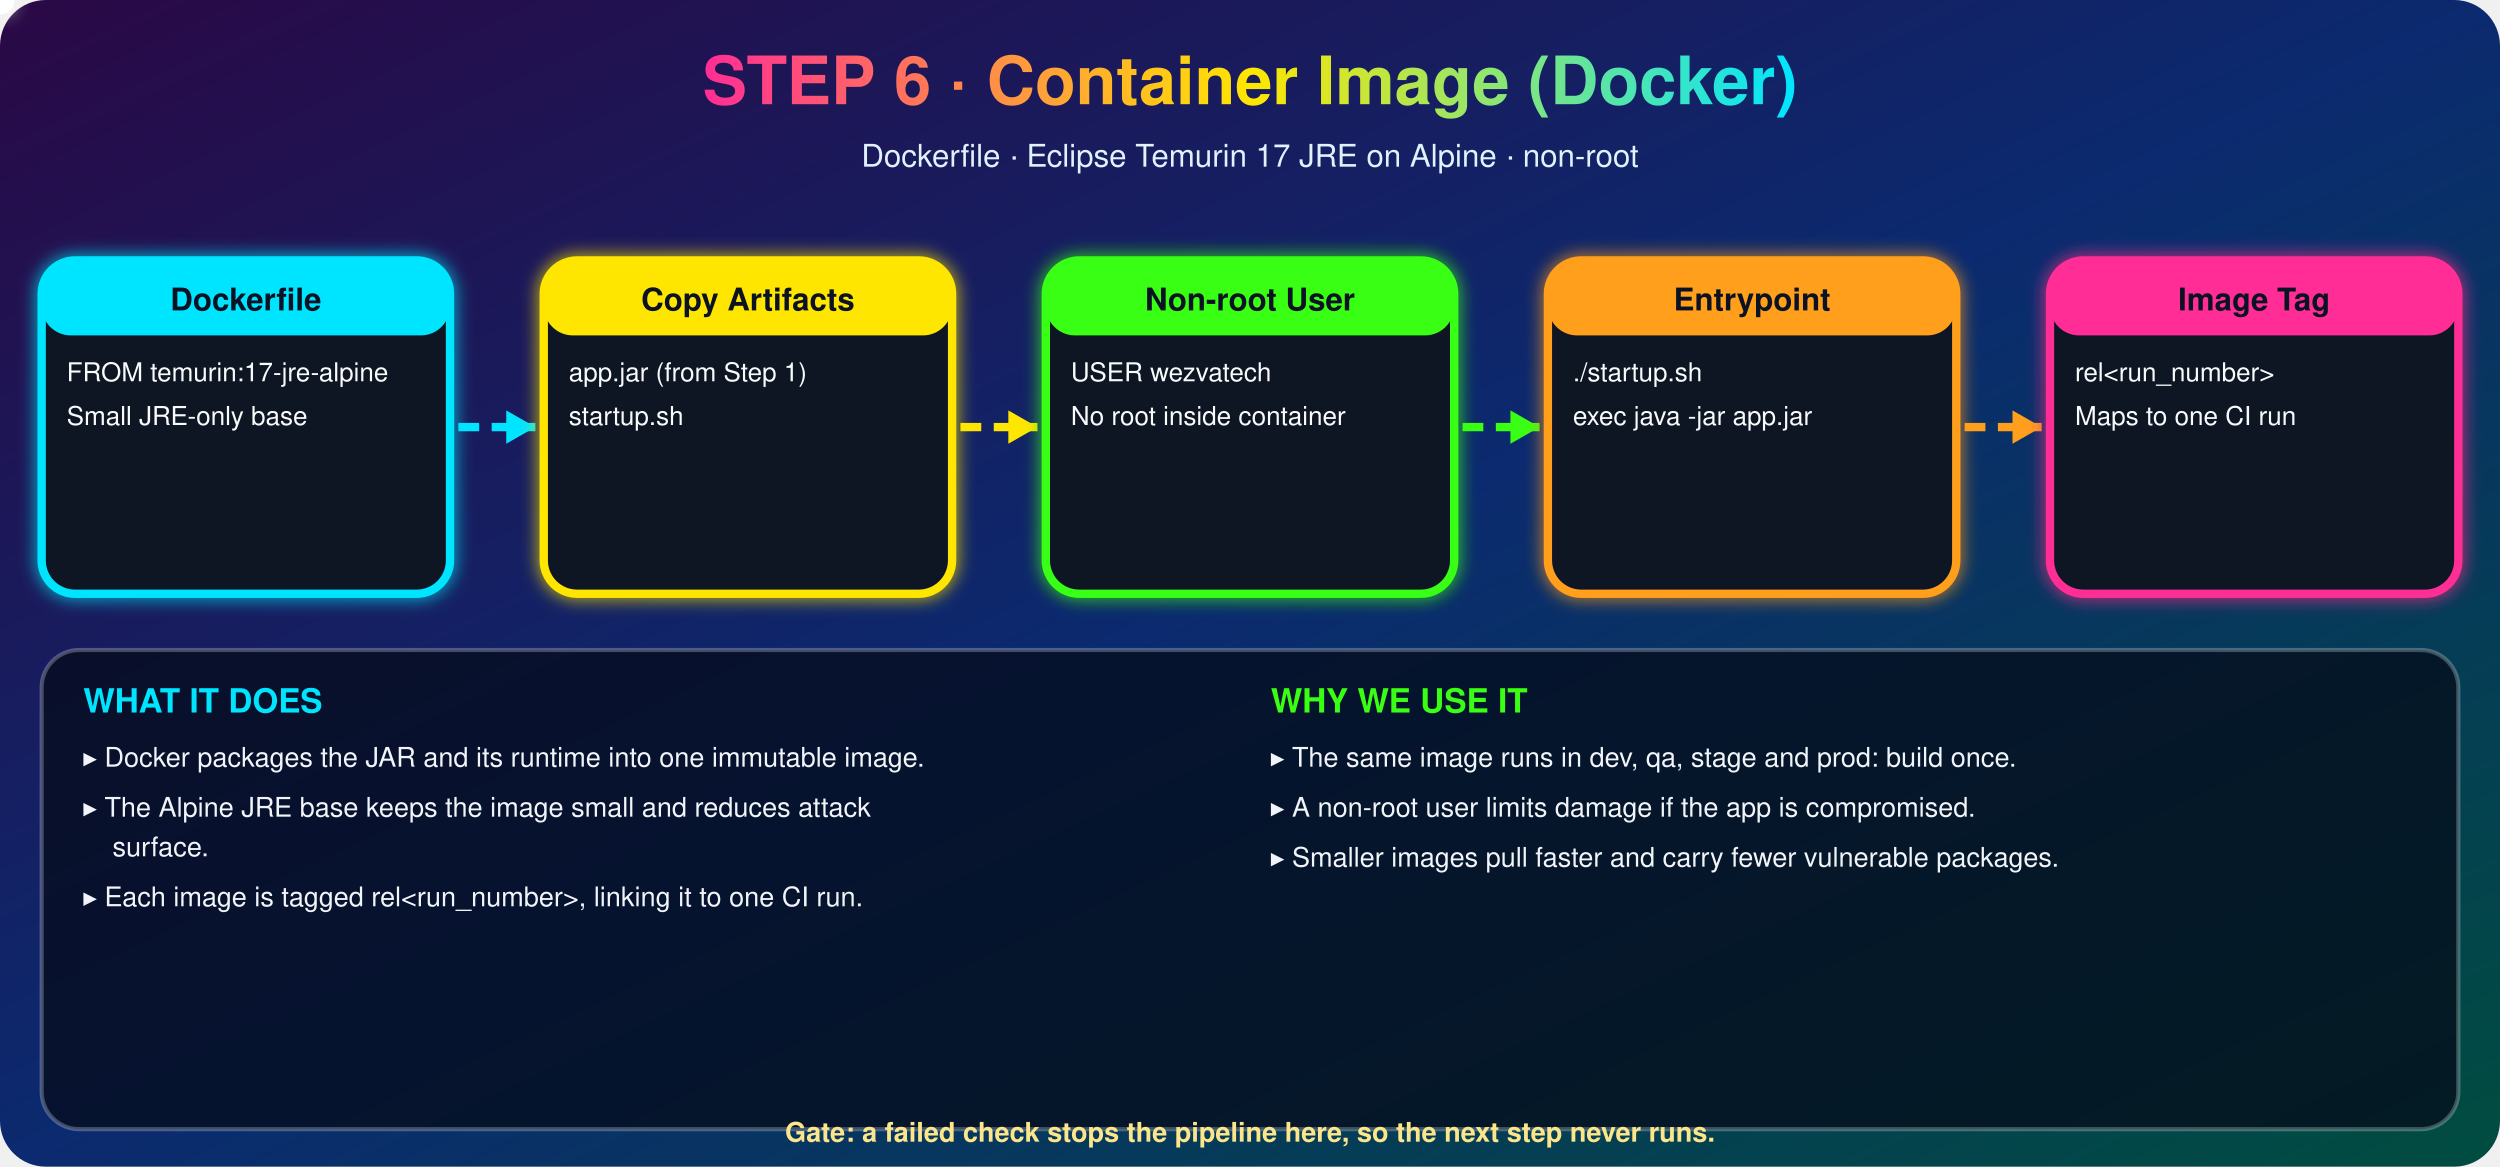
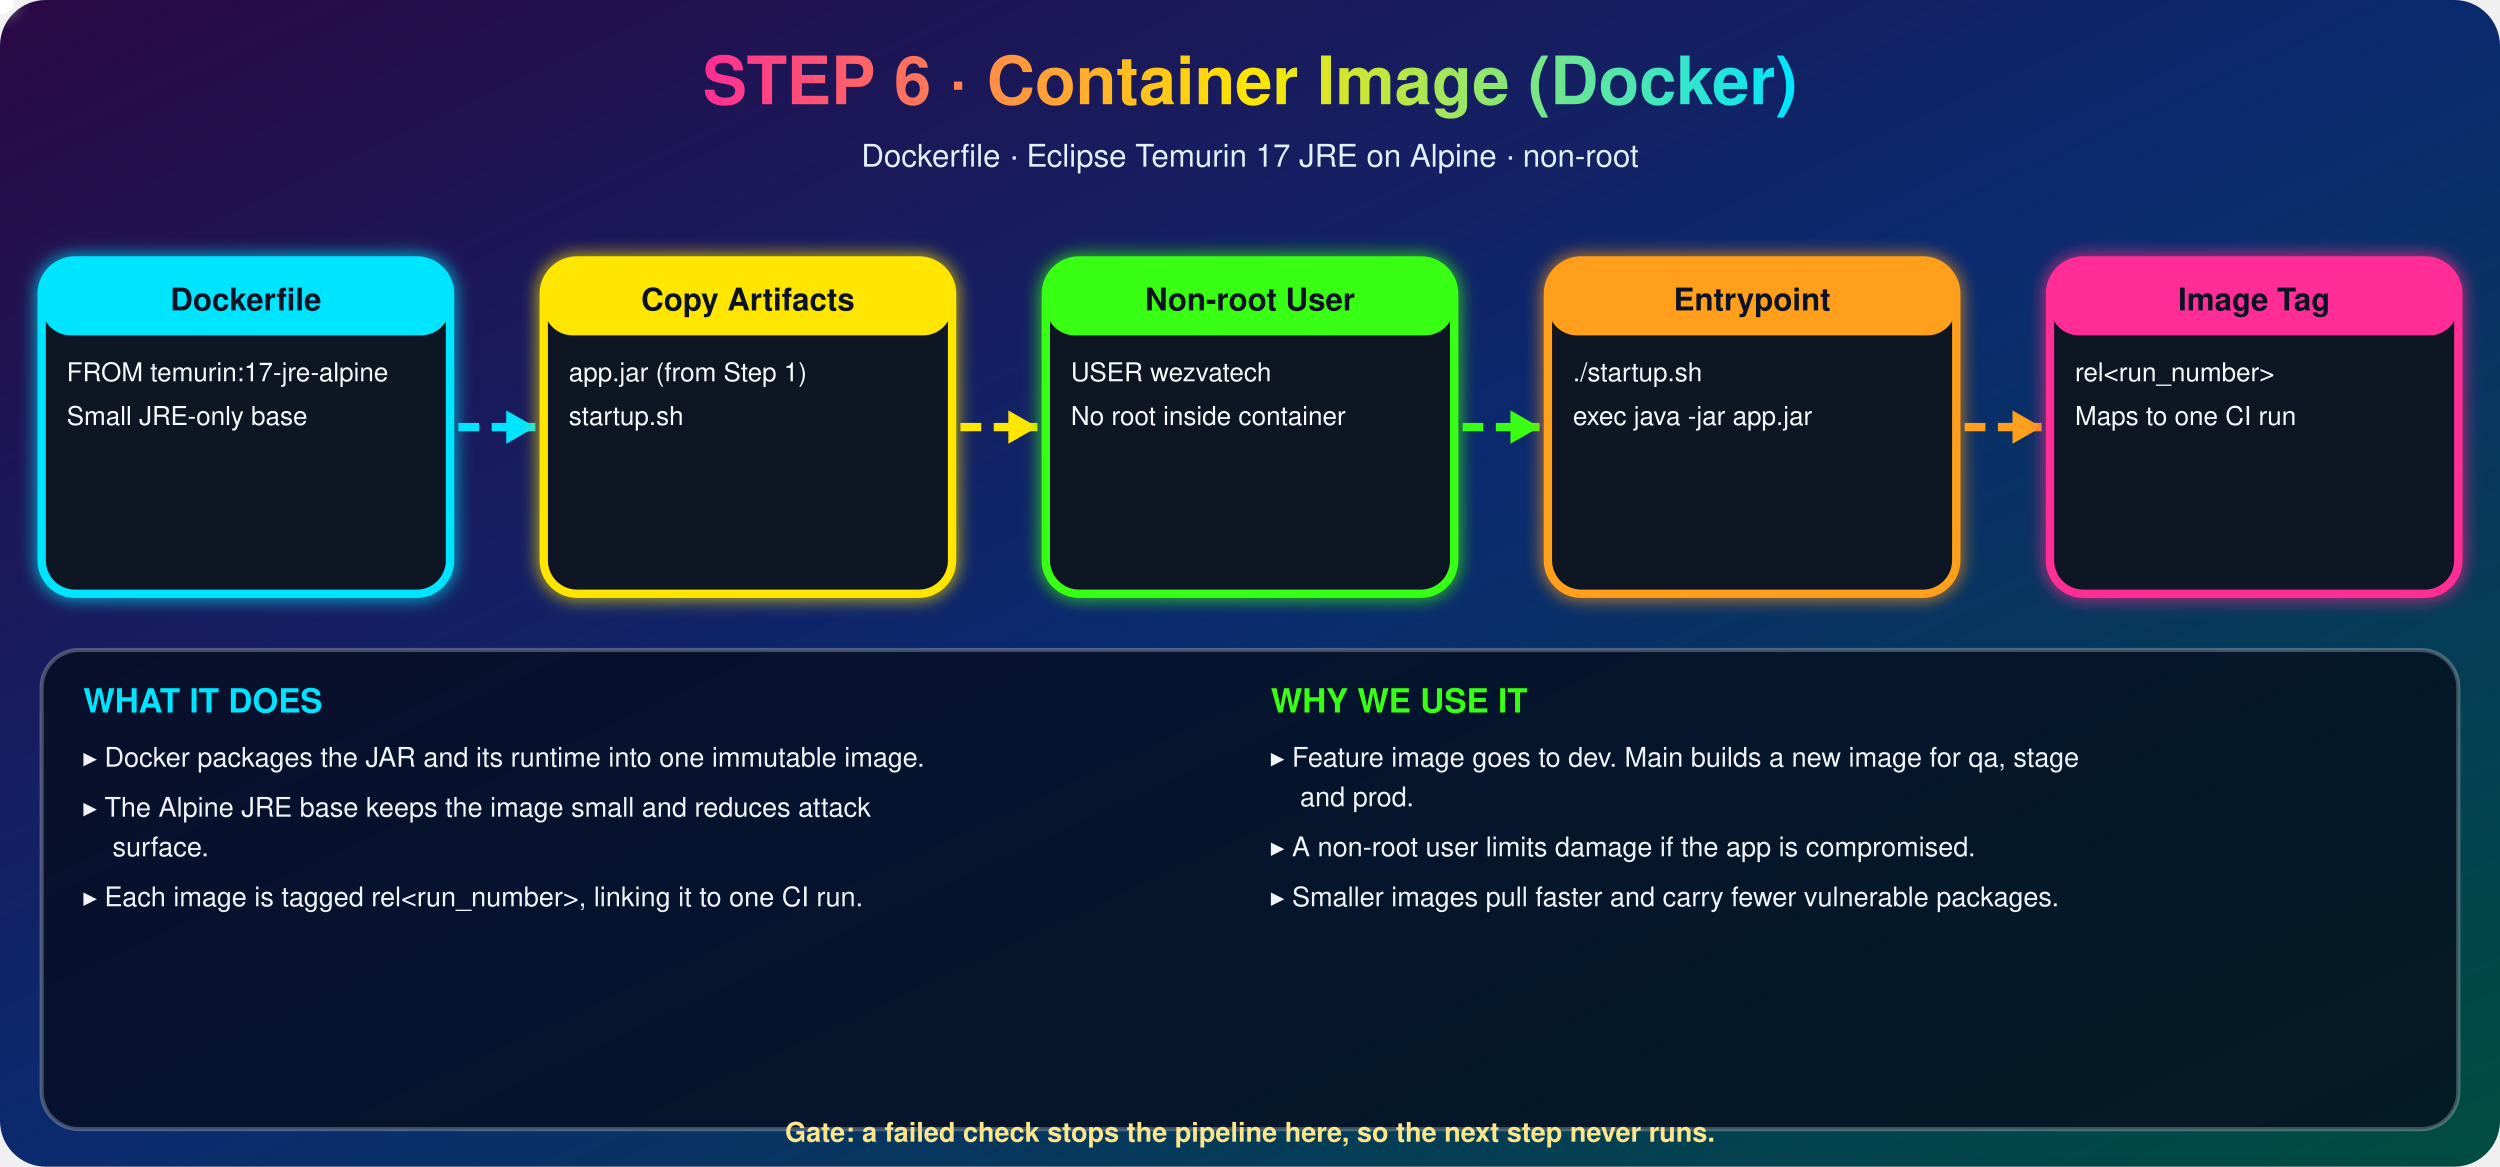
<svg xmlns="http://www.w3.org/2000/svg" viewBox="0 0 1200 560" width="100%" role="img">
  <defs>
    <filter id="glow" x="-50%" y="-50%" width="200%" height="200%">
      <feGaussianBlur stdDeviation="4" result="b" />
      <feMerge>
        <feMergeNode in="b" />
        <feMergeNode in="SourceGraphic" />
      </feMerge>
    </filter>
    <linearGradient id="bg" x1="0" y1="0" x2="1" y2="1">
      <stop offset="0" stop-color="#2a0845" />
      <stop offset="0.5" stop-color="#0b2a6f" />
      <stop offset="1" stop-color="#004d40" />
    </linearGradient>
    <linearGradient id="ttl" x1="0" x2="1">
      <stop offset="0" stop-color="#ff2d95" />
      <stop offset="0.5" stop-color="#ffe600" />
      <stop offset="1" stop-color="#00e5ff" />
    </linearGradient>
    <marker id="ah" markerWidth="10" markerHeight="10" refX="8" refY="5" orient="auto">
      <path d="M0,0 L10,5 L0,10 z" fill="#ffffff" />
    </marker>
  </defs>
  <rect width="1200" height="560" rx="22" fill="url(#bg)" />
  <text x="600.0" y="50" font-family="Segoe UI,Helvetica,Arial,sans-serif" font-size="32" font-weight="800" fill="url(#ttl)" text-anchor="middle">STEP 6 · Container Image (Docker)</text>
  <text x="600.0" y="80" font-family="Segoe UI,Helvetica,Arial,sans-serif" font-size="15" font-weight="500" fill="#e0f2fe" text-anchor="middle">Dockerfile · Eclipse Temurin 17 JRE on Alpine · non-root</text>
  <rect x="20.0" y="125" width="196" height="160" rx="16" fill="#0b1224" stroke="#00e5ff" stroke-width="4" filter="url(#glow)">
    <animate attributeName="stroke-opacity" values="0.45;1;0.45" dur="2.6s" repeatCount="indefinite" />
  </rect>
  <rect x="20.0" y="125" width="196" height="36" rx="14" fill="#00e5ff" />
  <text x="118.0" y="149" font-family="Segoe UI,Helvetica,Arial,sans-serif" font-size="15" font-weight="800" fill="#0b1224" text-anchor="middle">Dockerfile</text>
  <text x="32.0" y="183" font-family="Segoe UI,Helvetica,Arial,sans-serif" font-size="12.5" font-weight="500" fill="#f8fafc" text-anchor="start">FROM temurin:17-jre-alpine</text>
  <text x="32.0" y="204" font-family="Segoe UI,Helvetica,Arial,sans-serif" font-size="12.5" font-weight="500" fill="#f8fafc" text-anchor="start">Small JRE-only base</text>
  <line x1="220.0" y1="205" x2="257.0" y2="205" stroke="#00e5ff" stroke-width="4" stroke-dasharray="10 6">
    <animate attributeName="stroke-dashoffset" from="0" to="-32" dur="1s" repeatCount="indefinite" />
  </line>
  <polygon points="257.0,205 243.0,197 243.0,213" fill="#00e5ff" />
  <rect x="261.0" y="125" width="196" height="160" rx="16" fill="#0b1224" stroke="#ffe600" stroke-width="4" filter="url(#glow)">
    <animate attributeName="stroke-opacity" values="0.45;1;0.45" dur="2.6s" repeatCount="indefinite" />
  </rect>
  <rect x="261.0" y="125" width="196" height="36" rx="14" fill="#ffe600" />
  <text x="359.0" y="149" font-family="Segoe UI,Helvetica,Arial,sans-serif" font-size="15" font-weight="800" fill="#0b1224" text-anchor="middle">Copy Artifacts</text>
  <text x="273.0" y="183" font-family="Segoe UI,Helvetica,Arial,sans-serif" font-size="12.5" font-weight="500" fill="#f8fafc" text-anchor="start">app.jar (from Step 1)</text>
  <text x="273.0" y="204" font-family="Segoe UI,Helvetica,Arial,sans-serif" font-size="12.5" font-weight="500" fill="#f8fafc" text-anchor="start">startup.sh</text>
  <line x1="461.0" y1="205" x2="498.0" y2="205" stroke="#ffe600" stroke-width="4" stroke-dasharray="10 6">
    <animate attributeName="stroke-dashoffset" from="0" to="-32" dur="1s" repeatCount="indefinite" />
  </line>
  <polygon points="498.0,205 484.0,197 484.0,213" fill="#ffe600" />
  <rect x="502.0" y="125" width="196" height="160" rx="16" fill="#0b1224" stroke="#39ff14" stroke-width="4" filter="url(#glow)">
    <animate attributeName="stroke-opacity" values="0.45;1;0.45" dur="2.6s" repeatCount="indefinite" />
  </rect>
  <rect x="502.0" y="125" width="196" height="36" rx="14" fill="#39ff14" />
  <text x="600.0" y="149" font-family="Segoe UI,Helvetica,Arial,sans-serif" font-size="15" font-weight="800" fill="#0b1224" text-anchor="middle">Non-root User</text>
  <text x="514.0" y="183" font-family="Segoe UI,Helvetica,Arial,sans-serif" font-size="12.5" font-weight="500" fill="#f8fafc" text-anchor="start">USER wezvatech</text>
  <text x="514.0" y="204" font-family="Segoe UI,Helvetica,Arial,sans-serif" font-size="12.5" font-weight="500" fill="#f8fafc" text-anchor="start">No root inside container</text>
  <line x1="702.0" y1="205" x2="739.0" y2="205" stroke="#39ff14" stroke-width="4" stroke-dasharray="10 6">
    <animate attributeName="stroke-dashoffset" from="0" to="-32" dur="1s" repeatCount="indefinite" />
  </line>
  <polygon points="739.0,205 725.0,197 725.0,213" fill="#39ff14" />
  <rect x="743.0" y="125" width="196" height="160" rx="16" fill="#0b1224" stroke="#ff9f1c" stroke-width="4" filter="url(#glow)">
    <animate attributeName="stroke-opacity" values="0.45;1;0.45" dur="2.6s" repeatCount="indefinite" />
  </rect>
  <rect x="743.0" y="125" width="196" height="36" rx="14" fill="#ff9f1c" />
  <text x="841.0" y="149" font-family="Segoe UI,Helvetica,Arial,sans-serif" font-size="15" font-weight="800" fill="#0b1224" text-anchor="middle">Entrypoint</text>
  <text x="755.0" y="183" font-family="Segoe UI,Helvetica,Arial,sans-serif" font-size="12.5" font-weight="500" fill="#f8fafc" text-anchor="start">./startup.sh</text>
  <text x="755.0" y="204" font-family="Segoe UI,Helvetica,Arial,sans-serif" font-size="12.5" font-weight="500" fill="#f8fafc" text-anchor="start">exec java -jar app.jar</text>
  <line x1="943.0" y1="205" x2="980.0" y2="205" stroke="#ff9f1c" stroke-width="4" stroke-dasharray="10 6">
    <animate attributeName="stroke-dashoffset" from="0" to="-32" dur="1s" repeatCount="indefinite" />
  </line>
  <polygon points="980.0,205 966.0,197 966.0,213" fill="#ff9f1c" />
  <rect x="984.0" y="125" width="196" height="160" rx="16" fill="#0b1224" stroke="#ff2d95" stroke-width="4" filter="url(#glow)">
    <animate attributeName="stroke-opacity" values="0.45;1;0.45" dur="2.6s" repeatCount="indefinite" />
  </rect>
  <rect x="984.0" y="125" width="196" height="36" rx="14" fill="#ff2d95" />
  <text x="1082.0" y="149" font-family="Segoe UI,Helvetica,Arial,sans-serif" font-size="15" font-weight="800" fill="#0b1224" text-anchor="middle">Image Tag</text>
  <text x="996.0" y="183" font-family="Segoe UI,Helvetica,Arial,sans-serif" font-size="12.5" font-weight="500" fill="#f8fafc" text-anchor="start">rel&lt;run_number&gt;</text>
  <text x="996.0" y="204" font-family="Segoe UI,Helvetica,Arial,sans-serif" font-size="12.5" font-weight="500" fill="#f8fafc" text-anchor="start">Maps to one CI run</text>
  <circle r="7" fill="#ffffff" filter="url(#glow)">
    <animateMotion dur="4s" repeatCount="indefinite" path="M20,205 L1160,205" />
  </circle>
  <rect x="20" y="312" width="1160" height="230" rx="18" fill="#050b1a" fill-opacity="0.75" stroke="#ffffff" stroke-opacity="0.25" stroke-width="2" />
  <text x="40.0" y="342" font-family="Segoe UI,Helvetica,Arial,sans-serif" font-size="16" font-weight="800" fill="#00e5ff" text-anchor="start">WHAT IT DOES</text>
  <text x="40.0" y="368" font-family="Segoe UI,Helvetica,Arial,sans-serif" font-size="13" font-weight="500" fill="#f1f5f9" text-anchor="start">▸ Docker packages the JAR and its runtime into one immutable image.</text>
  <text x="40.0" y="392" font-family="Segoe UI,Helvetica,Arial,sans-serif" font-size="13" font-weight="500" fill="#f1f5f9" text-anchor="start">▸ The Alpine JRE base keeps the image small and reduces attack</text>
  <text x="54.0" y="411" font-family="Segoe UI,Helvetica,Arial,sans-serif" font-size="13" font-weight="500" fill="#f1f5f9" text-anchor="start">  surface.</text>
  <text x="40.0" y="435" font-family="Segoe UI,Helvetica,Arial,sans-serif" font-size="13" font-weight="500" fill="#f1f5f9" text-anchor="start">▸ Each image is tagged rel&lt;run_number&gt;, linking it to one CI run.</text>
  <text x="610.0" y="342" font-family="Segoe UI,Helvetica,Arial,sans-serif" font-size="16" font-weight="800" fill="#39ff14" text-anchor="start">WHY WE USE IT</text>
-   <text x="610.0" y="368" font-family="Segoe UI,Helvetica,Arial,sans-serif" font-size="13" font-weight="500" fill="#f1f5f9" text-anchor="start">▸ The same image runs in dev, qa, stage and prod: build once.</text>
-   <text x="610.0" y="392" font-family="Segoe UI,Helvetica,Arial,sans-serif" font-size="13" font-weight="500" fill="#f1f5f9" text-anchor="start">▸ A non-root user limits damage if the app is compromised.</text>
-   <text x="610.0" y="416" font-family="Segoe UI,Helvetica,Arial,sans-serif" font-size="13" font-weight="500" fill="#f1f5f9" text-anchor="start">▸ Smaller images pull faster and carry fewer vulnerable packages.</text>
+   <text x="610.0" y="368" font-family="Segoe UI,Helvetica,Arial,sans-serif" font-size="13" font-weight="500" fill="#f1f5f9" text-anchor="start">▸ Feature image goes to dev. Main builds a new image for qa, stage</text>
+   <text x="624.0" y="387" font-family="Segoe UI,Helvetica,Arial,sans-serif" font-size="13" font-weight="500" fill="#f1f5f9" text-anchor="start">  and prod.</text>
+   <text x="610.0" y="411" font-family="Segoe UI,Helvetica,Arial,sans-serif" font-size="13" font-weight="500" fill="#f1f5f9" text-anchor="start">▸ A non-root user limits damage if the app is compromised.</text>
+   <text x="610.0" y="435" font-family="Segoe UI,Helvetica,Arial,sans-serif" font-size="13" font-weight="500" fill="#f1f5f9" text-anchor="start">▸ Smaller images pull faster and carry fewer vulnerable packages.</text>
  <text x="600" y="548" font-family="Segoe UI,Helvetica,Arial,sans-serif" font-size="13" font-weight="600" fill="#fde68a" text-anchor="middle">Gate: a failed check stops the pipeline here, so the next step never runs.</text>
</svg>
